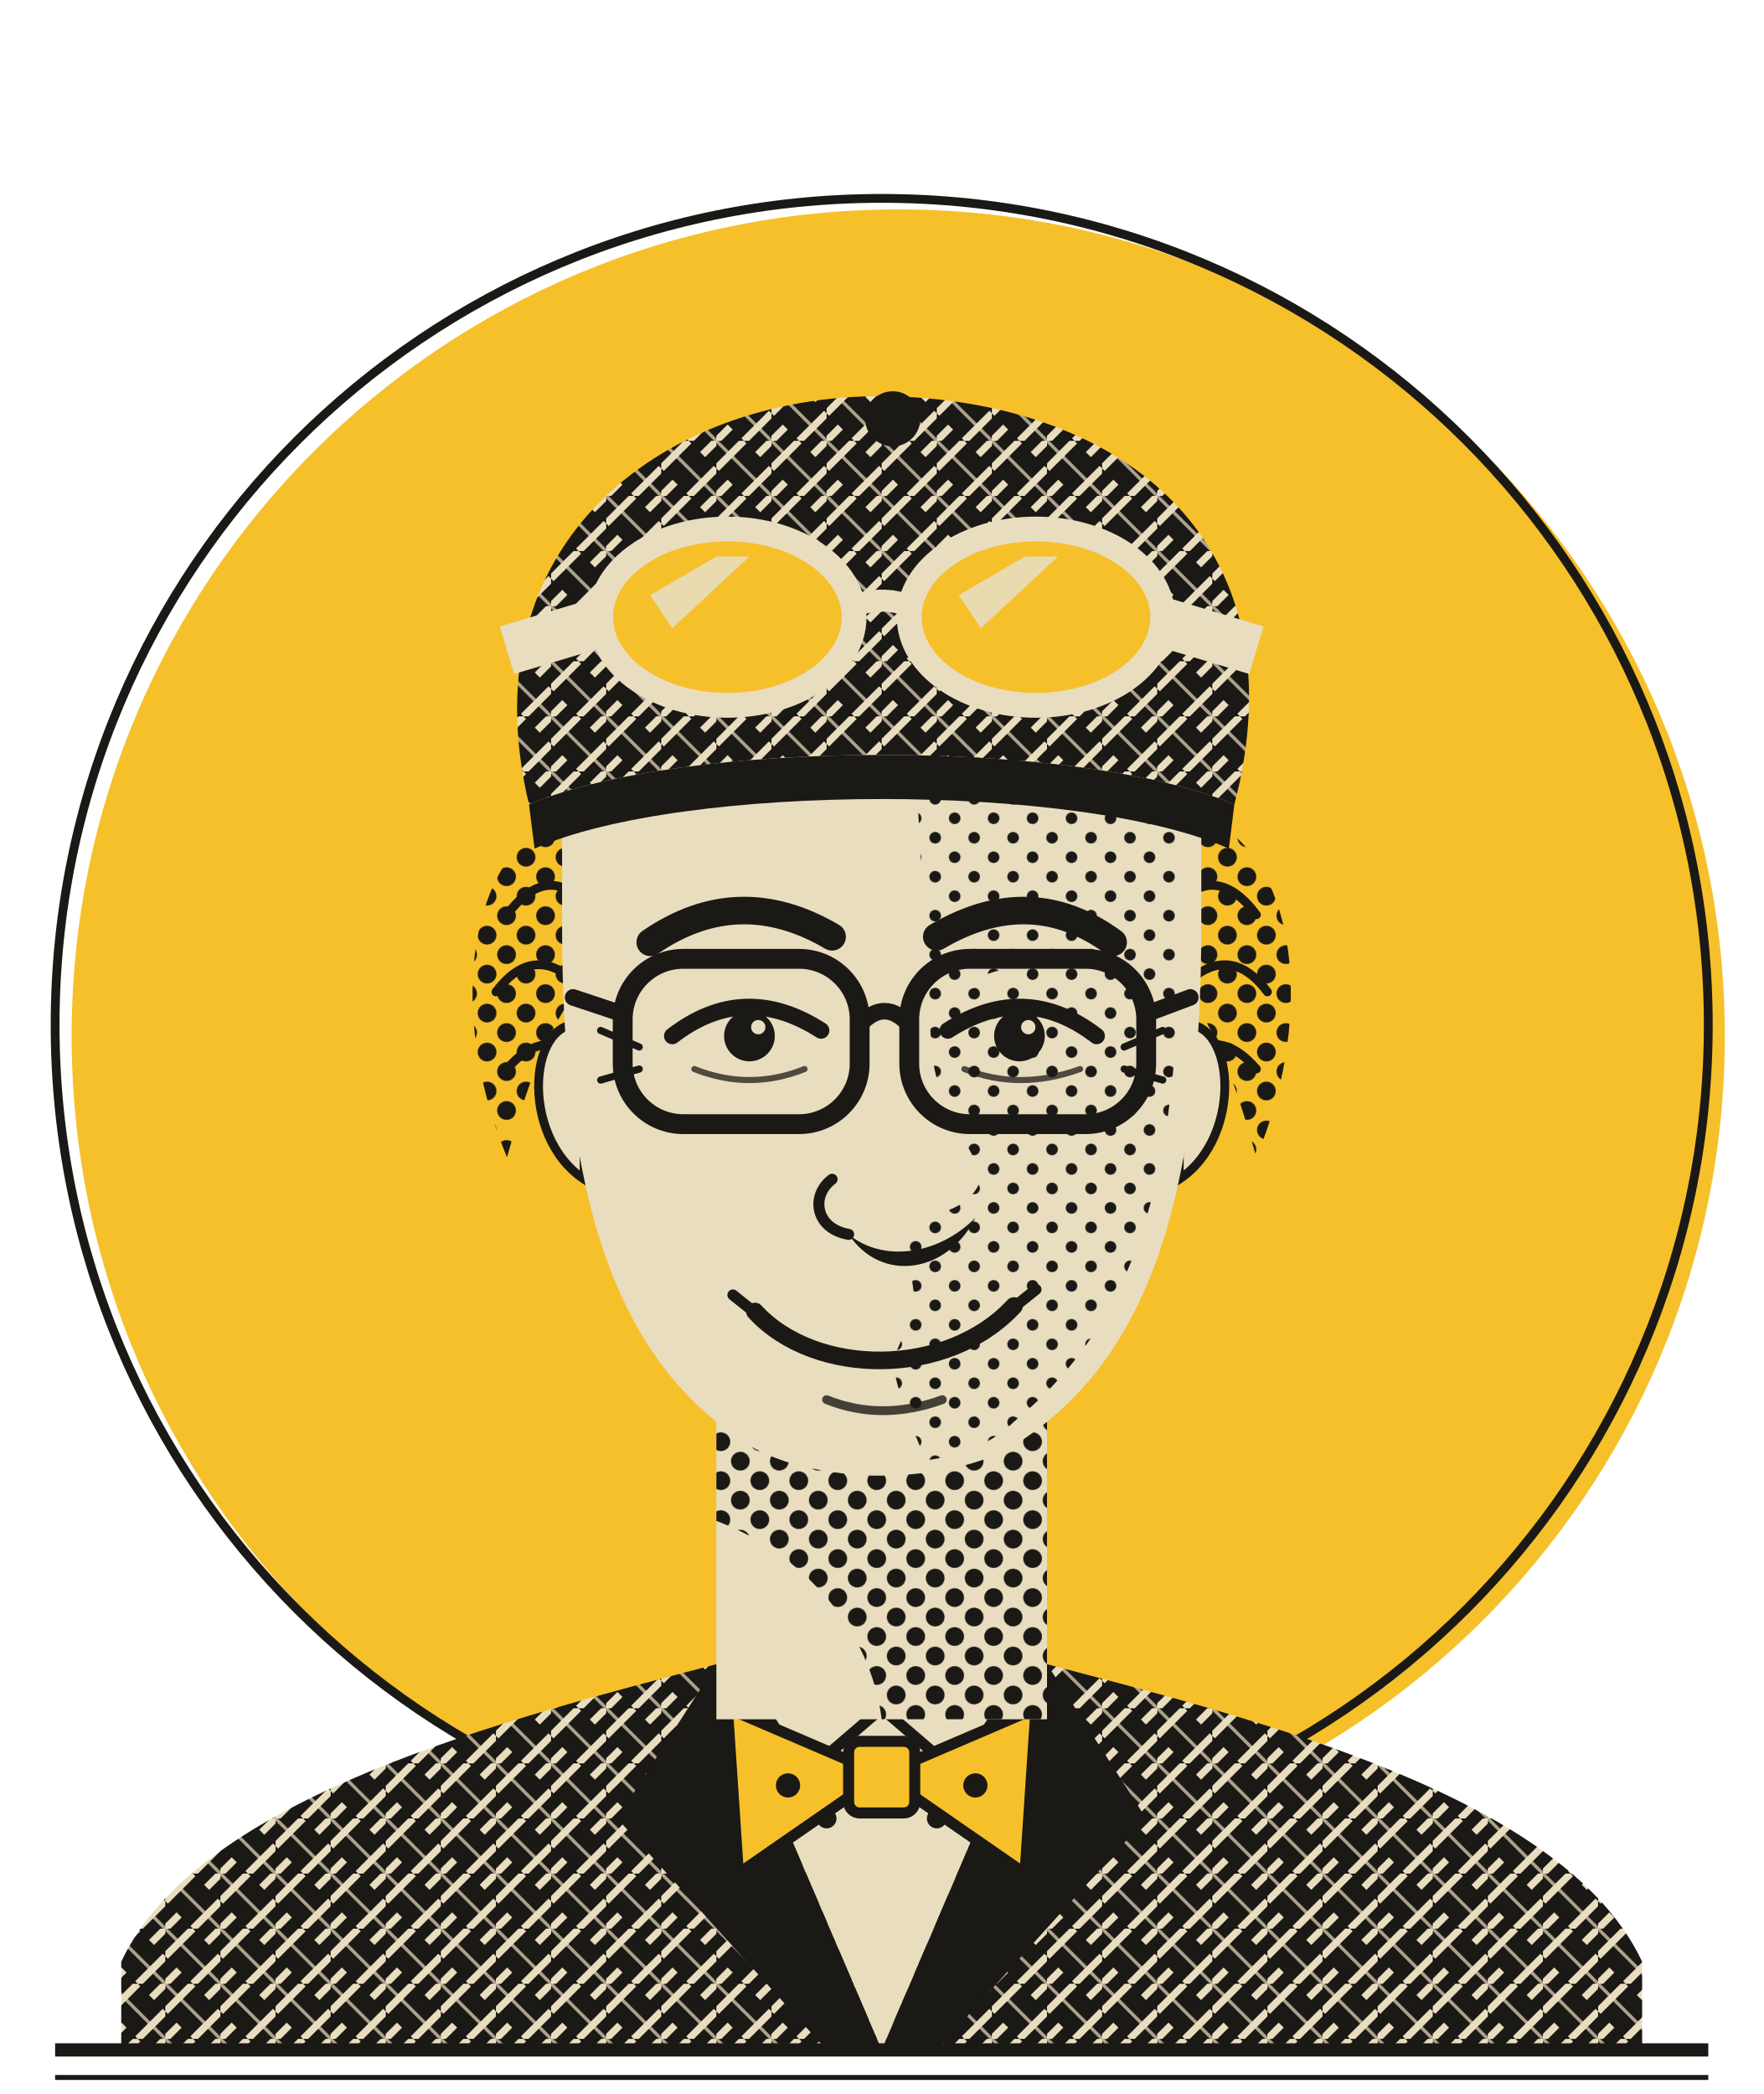
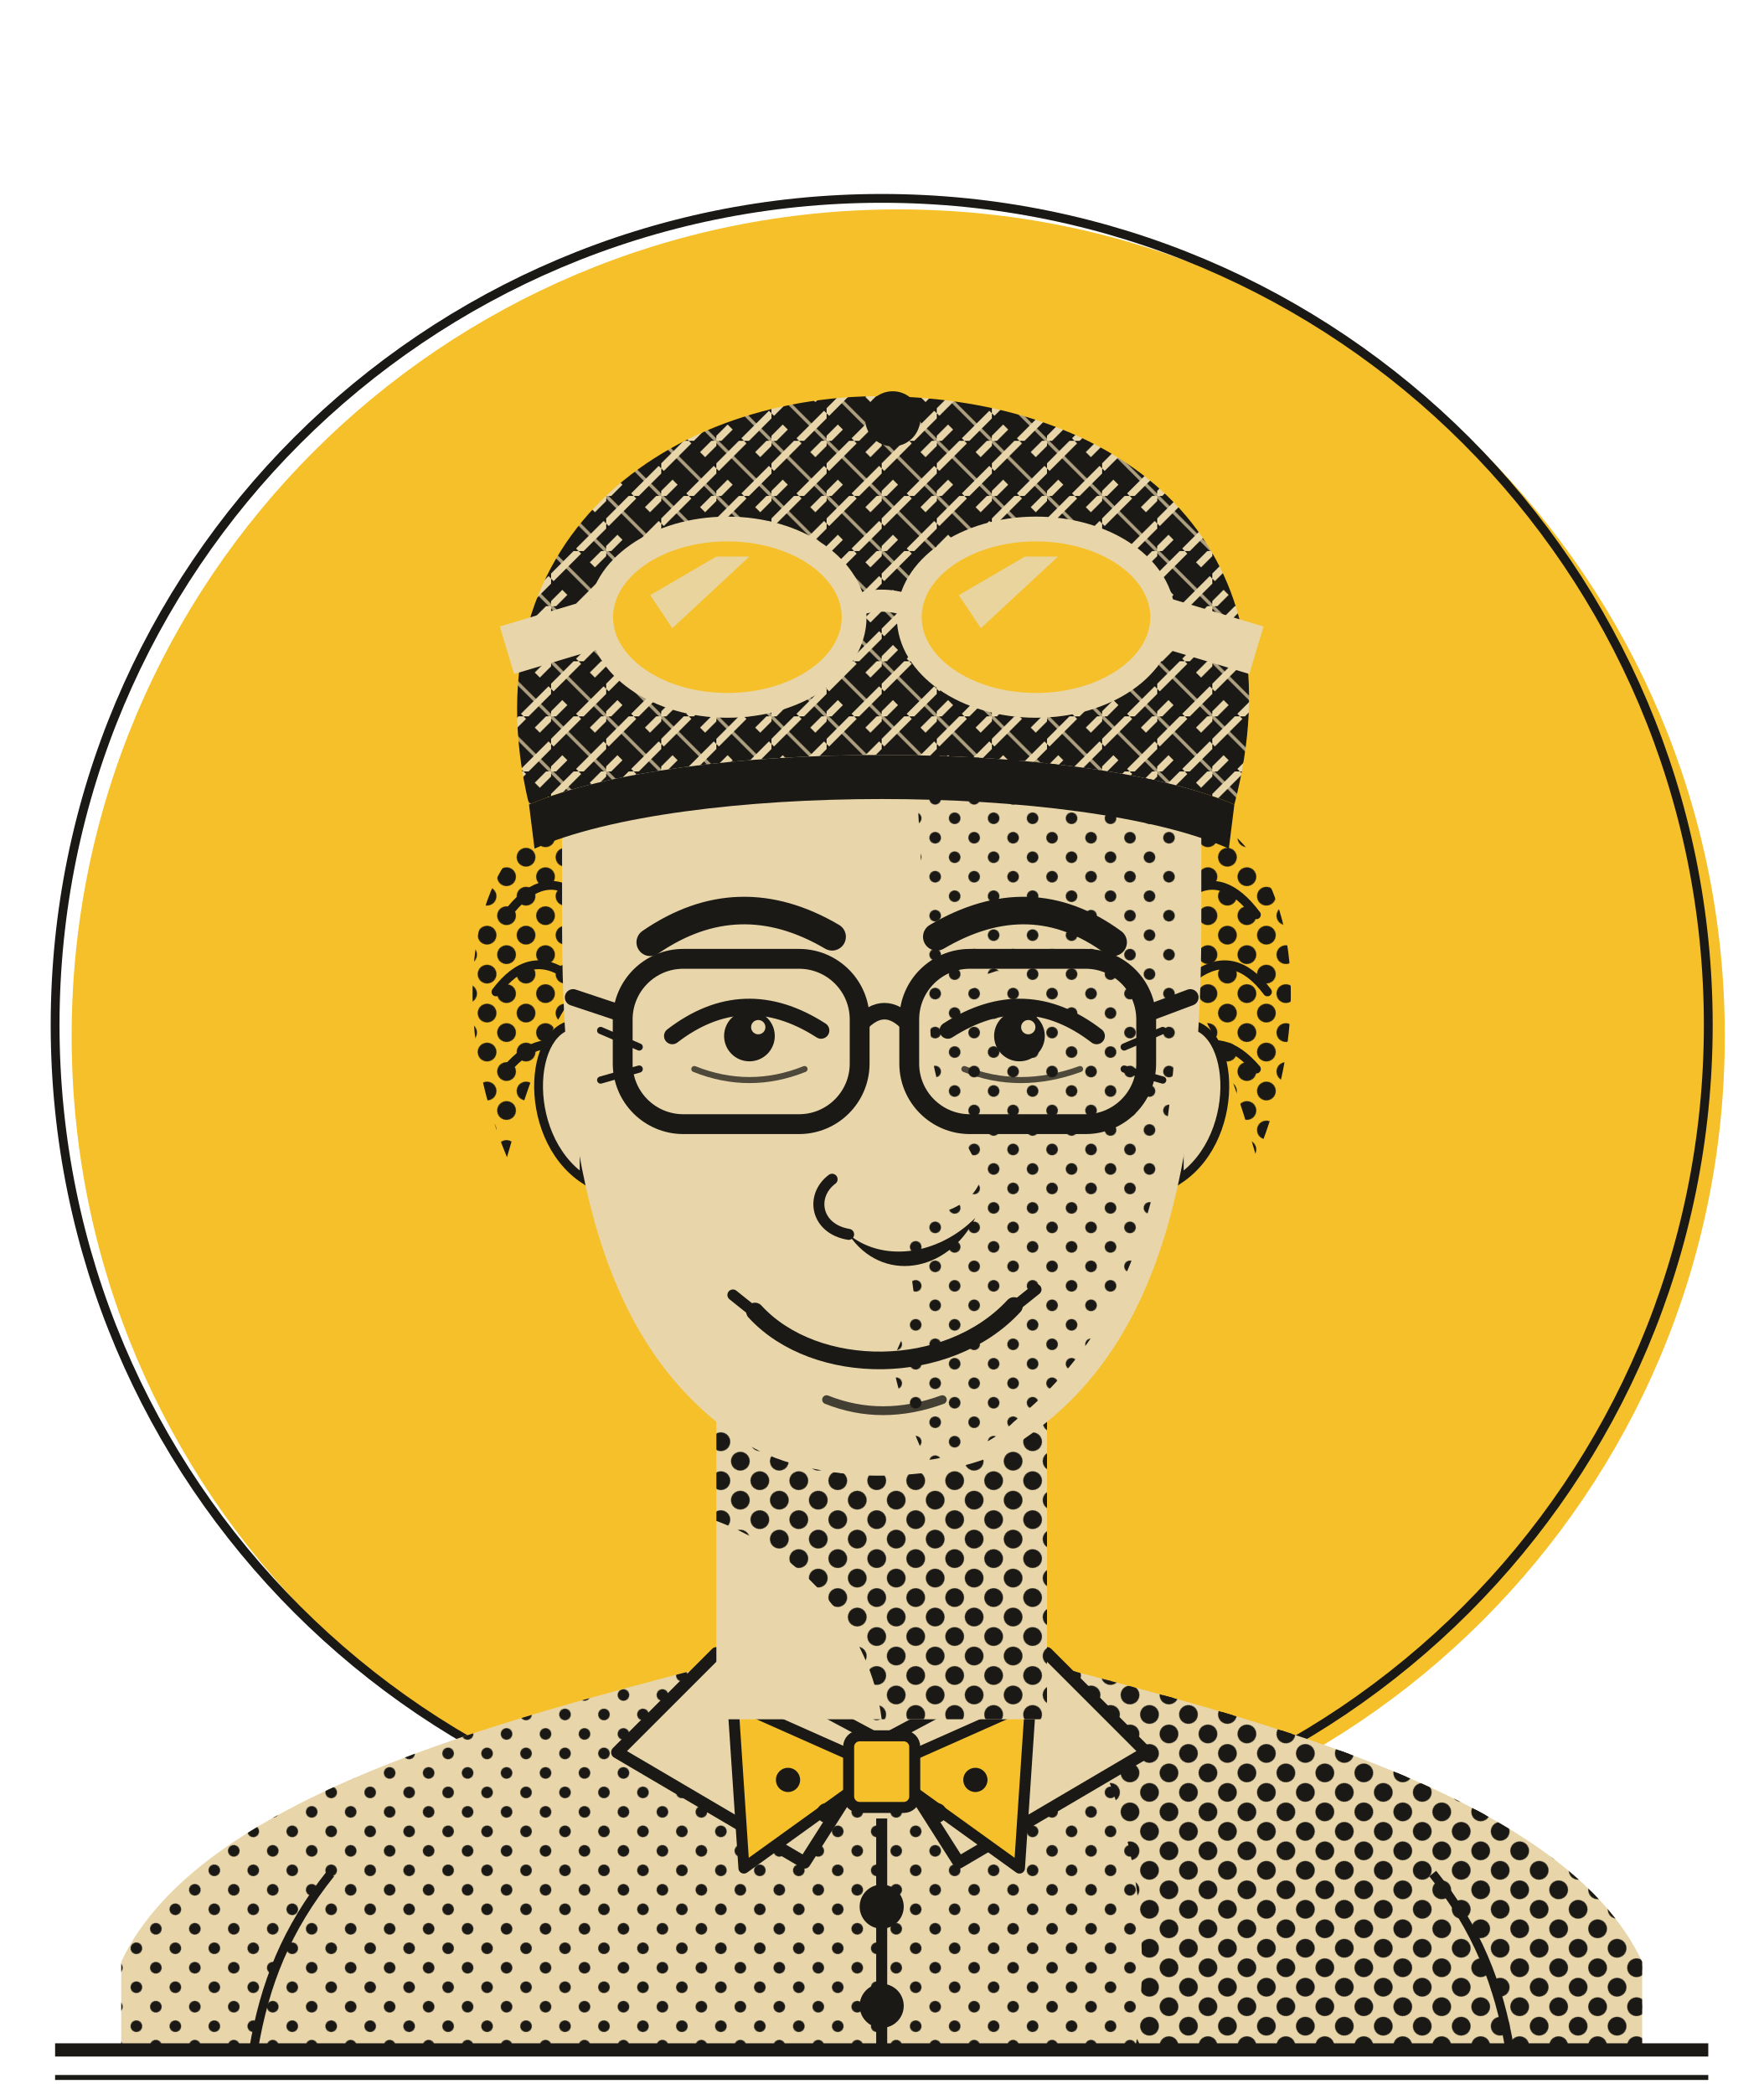
<svg xmlns="http://www.w3.org/2000/svg" viewBox="0 0 320 380" role="img" aria-labelledby="t">
  <defs>
    <pattern id="ht1" width="5" height="5" patternUnits="userSpaceOnUse" patternTransform="rotate(45)">
      <circle cx="2.5" cy="2.5" r="1.05" fill="#1B1915" />
    </pattern>
    <pattern id="ht2" width="5" height="5" patternUnits="userSpaceOnUse" patternTransform="rotate(45)">
      <circle cx="2.5" cy="2.5" r="1.7" fill="#1B1915" />
    </pattern>
    <pattern id="ht3" width="5" height="5" patternUnits="userSpaceOnUse" patternTransform="rotate(45)">
      <rect width="5" height="5" fill="#1B1915" />
-       <circle cx="2.5" cy="2.5" r="1.25" fill="#E9DDBF" />
+       <circle cx="2.5" cy="2.5" r="1.25" fill="#E8D6AA" />
    </pattern>
    <pattern id="sp1" width="5" height="5" patternUnits="userSpaceOnUse" patternTransform="rotate(15)">
      <circle cx="2.5" cy="2.5" r="1.5" fill="#F6C02A" />
    </pattern>
    <pattern id="hatch" width="6" height="6" patternUnits="userSpaceOnUse" patternTransform="rotate(-38)">
      <rect width="6" height="2.2" fill="#1B1915" />
    </pattern>
    <pattern id="tweed" width="10" height="10" patternUnits="userSpaceOnUse">
      <rect width="10" height="10" fill="#1B1915" />
-       <path d="M0 5 L5 0 M5 10 L10 5 M0 10 L2.5 7.5 M7.5 2.5 L10 0" stroke="#E9DDBF" stroke-width="1.3" fill="none" />
-       <path d="M0 0 L5 5 M5 5 L10 10" stroke="#E9DDBF" stroke-width=".6" fill="none" opacity=".7" />
+       <path d="M0 5 L5 0 M5 10 L10 5 M0 10 L2.5 7.5 M7.5 2.5 L10 0" stroke="#E8D6AA" stroke-width="1.3" fill="none" />
+       <path d="M0 0 L5 5 M5 5 L10 10" stroke="#E8D6AA" stroke-width=".6" fill="none" opacity=".7" />
    </pattern>
    <clipPath id="plate">
      <rect x="0" y="0" width="320" height="372" />
    </clipPath>
  </defs>
  <g clip-path="url(#plate)">
    <circle cx="163" cy="188" r="150" fill="#F6C02A" />
    <circle cx="160" cy="186" r="150" fill="none" stroke="#1B1915" stroke-width="1.6" />
-     <path d="M22,372 L22,356 C36,326 92,312 130,302 L190,302 C228,312 284,326 298,356 L298,372 Z" fill="url(#tweed)" />
-     <path d="M130,302 L160,372 L190,302 Z" fill="#E9DDBF" />
-     <path d="M130,302 L112,330 L150,372 L160,372 Z" fill="#1B1915" />
-     <path d="M190,302 L208,330 L170,372 L160,372 Z" fill="#1B1915" />
-     <path d="M132,300 L146,322 L160,310 L174,322 L188,300 L160,310 Z" fill="#E9DDBF" stroke="#1B1915" stroke-width="2" stroke-linejoin="round" />
-     <path d="M160,322 L132,310 L134,340 Z M160,322 L188,310 L186,340 Z" fill="#F6C02A" stroke="#1B1915" stroke-width="2" stroke-linejoin="round" />
-     <circle cx="143" cy="324" r="2.2" fill="#1B1915" />
-     <circle cx="177" cy="324" r="2.2" fill="#1B1915" />
-     <circle cx="150" cy="330" r="1.8" fill="#1B1915" />
-     <circle cx="170" cy="330" r="1.8" fill="#1B1915" />
-     <rect x="154" y="316" width="12" height="13" rx="2" fill="#F6C02A" stroke="#1B1915" stroke-width="2" />
-     <path d="M130,246 L130,312 L190,312 L190,246 Z" fill="#E9DDBF" />
+     <path d="M22,372 L22,356 C36,326 92,312 130,302 L190,302 C228,312 284,326 298,356 L298,372 Z" fill="#E8D6AA" />
+     <path d="M22,372 L22,356 C36,326 92,312 130,302 L190,302 C228,312 284,326 298,356 L298,372 Z" fill="url(#ht1)" />
+     <path d="M190,302 C228,312 284,326 298,356 L298,372 L206,372 C210,346 204,322 190,302 Z" fill="url(#ht2)" />
+     <path d="M130,300 L112,318 L146,338 L160,316 L174,338 L208,318 L190,300 L160,316 Z" fill="#E8D6AA" stroke="#1B1915" stroke-width="2.2" stroke-linejoin="round" />
+     <path d="M160,330 L160,372" stroke="#1B1915" stroke-width="2" />
+     <circle cx="160" cy="346" r="4" fill="#1B1915" />
+     <circle cx="160" cy="364" r="4" fill="#1B1915" />
+     <path d="M60,340 C52,350 48,360 46,372 M260,340 C268,350 272,360 274,372" stroke="#1B1915" stroke-width="1.6" fill="none" />
+     <path d="M160,321 L133,309 L135,339 Z M160,321 L187,309 L185,339 Z" fill="#F6C02A" stroke="#1B1915" stroke-width="2" stroke-linejoin="round" />
+     <circle cx="143" cy="323" r="2.2" fill="#1B1915" />
+     <circle cx="177" cy="323" r="2.2" fill="#1B1915" />
+     <circle cx="150" cy="329" r="1.8" fill="#1B1915" />
+     <circle cx="170" cy="329" r="1.8" fill="#1B1915" />
+     <rect x="154" y="315" width="12" height="13" rx="2" fill="#F6C02A" stroke="#1B1915" stroke-width="2" />
+     <path d="M130,246 L130,312 L190,312 L190,246 Z" fill="#E8D6AA" />
    <path d="M130,256 C146,272 174,272 190,254 L190,312 L160,312 C158,296 146,282 130,276 Z" fill="url(#ht2)" />
    <path d="M98,150 C84,160 82,186 92,210 C96,196 100,184 108,176 L108,152 Z" fill="url(#ht2)" />
    <path d="M222,150 C236,160 238,186 228,210 C224,196 220,184 212,176 L212,152 Z" fill="url(#ht2)" />
    <path d="M92,166 q6,-8 12,-4 M90,180 q6,-8 13,-3 M92,194 q6,-7 12,-3 M228,166 q-6,-8 -12,-4 M230,180 q-6,-8 -13,-3 M228,194 q-6,-7 -12,-3" stroke="#1B1915" stroke-width="1.6" stroke-linecap="round" fill="none" />
-     <path d="M106,186 C96,184 94,206 106,214 Z" fill="#E9DDBF" stroke="#1B1915" stroke-width="1.6" />
-     <path d="M214,186 C224,184 226,206 214,214 Z" fill="#E9DDBF" stroke="#1B1915" stroke-width="1.6" />
-     <path d="M102,168 C102,218 112,246 134,261 C146,270 174,270 186,261 C208,246 218,218 218,168 L218,136 L102,136 Z" fill="#E9DDBF" />
+     <path d="M106,186 C96,184 94,206 106,214 Z" fill="#E8D6AA" stroke="#1B1915" stroke-width="1.6" />
+     <path d="M214,186 C224,184 226,206 214,214 Z" fill="#E8D6AA" stroke="#1B1915" stroke-width="1.6" />
+     <path d="M102,168 C102,218 112,246 134,261 C146,270 174,270 186,261 C208,246 218,218 218,168 L218,136 L102,136 Z" fill="#E8D6AA" />
    <path d="M166,136 L169,190 C170,202 177,208 178,214 C176,220 168,221 164,221 L166,236 C165,241 163,244 162,247 C163,254 166,260 168,265 C176,264 181,261 184,258 C206,240 214,214 214,168 L214,136 Z" fill="url(#ht1)" />
    <path d="M118,171 Q134,160 151,170" stroke="#1B1915" stroke-width="5" stroke-linecap="round" fill="none" />
    <path d="M170,170 Q187,160 202,171" stroke="#1B1915" stroke-width="5" stroke-linecap="round" fill="none" />
    <path d="M122,188 Q135,178 149,187" stroke="#1B1915" stroke-width="3" stroke-linecap="round" fill="none" />
    <path d="M172,187 Q186,178 199,188" stroke="#1B1915" stroke-width="3" stroke-linecap="round" fill="none" />
    <circle cx="136" cy="188" r="4.6" fill="#1B1915" />
    <circle cx="185" cy="188" r="4.6" fill="#1B1915" />
-     <circle cx="137.6" cy="186.4" r="1.3" fill="#E9DDBF" />
-     <circle cx="186.6" cy="186.4" r="1.3" fill="#E9DDBF" />
+     <circle cx="137.6" cy="186.4" r="1.3" fill="#E8D6AA" />
+     <circle cx="186.6" cy="186.4" r="1.3" fill="#E8D6AA" />
    <path d="M126,194 Q136,198 146,194" stroke="#1B1915" stroke-width="1.1" stroke-linecap="round" fill="none" opacity=".75" />
    <path d="M175,194 Q185,198 196,194" stroke="#1B1915" stroke-width="1.1" stroke-linecap="round" fill="none" opacity=".75" />
    <path d="M116,190 l-7,-3 M116,194 l-7,2 M204,190 l7,-3 M204,194 l7,2" stroke="#1B1915" stroke-width="1.3" stroke-linecap="round" fill="none" />
    <path d="M151,214 C147,217 148,223 154,224" stroke="#1B1915" stroke-width="2" stroke-linecap="round" fill="none" />
    <path d="M154,224 C160,229 170,228 177,221 C172,231 160,233 154,224 Z" fill="#1B1915" />
    <path d="M137,238 C148,250 172,250 184,237" stroke="#1B1915" stroke-width="3.2" stroke-linecap="round" fill="none" />
    <path d="M133,235 l5,4 M188,234 l-5,4" stroke="#1B1915" stroke-width="2" stroke-linecap="round" fill="none" />
    <path d="M150,254 Q160,258 171,254" stroke="#1B1915" stroke-width="1.6" stroke-linecap="round" fill="none" opacity=".8" />
    <rect x="113" y="174" width="43" height="30" rx="11" fill="none" stroke="#1B1915" stroke-width="3.6" />
    <rect x="165" y="174" width="43" height="30" rx="11" fill="none" stroke="#1B1915" stroke-width="3.6" />
    <path d="M156,186 Q160.500,181 165,186" stroke="#1B1915" stroke-width="3" fill="none" />
    <path d="M113,184 L104,181 M208,184 L216,181" stroke="#1B1915" stroke-width="3" stroke-linecap="round" fill="none" />
-     <path d="M120,180 l9,-3 M172,180 l9,-3" stroke="#E9DDBF" stroke-width="1.6" stroke-linecap="round" />
+     <path d="M120,180 l9,-3 M172,180 l9,-3" stroke="#E8D6AA" stroke-width="1.6" stroke-linecap="round" />
    <path d="M96,146 C84,96 124,70 164,72 C206,74 236,100 224,146 C196,134 124,134 96,146 Z" fill="url(#tweed)" />
    <path d="M96,146 C124,134 196,134 224,146 L223,154 C196,142 124,142 97,154 Z" fill="#1B1915" />
    <circle cx="162" cy="76" r="5" fill="#1B1915" />
-     <path d="M92,118 L112,112 M208,112 L228,118" stroke="#E9DDBF" stroke-width="9" stroke-linecap="butt" fill="none" />
-     <path d="M151,112 Q160,106 169,112" stroke="#E9DDBF" stroke-width="4" fill="none" />
-     <ellipse cx="132" cy="112" rx="23" ry="16" fill="#F6C02A" stroke="#E9DDBF" stroke-width="4.5" />
-     <ellipse cx="188" cy="112" rx="23" ry="16" fill="#F6C02A" stroke="#E9DDBF" stroke-width="4.5" />
-     <path d="M118,108 L130,101 L136,101 L122,114 Z" fill="#E9DDBF" opacity=".9" />
-     <path d="M174,108 L186,101 L192,101 L178,114 Z" fill="#E9DDBF" opacity=".9" />
+     <path d="M92,118 L112,112 M208,112 L228,118" stroke="#E8D6AA" stroke-width="9" stroke-linecap="butt" fill="none" />
+     <path d="M151,112 Q160,106 169,112" stroke="#E8D6AA" stroke-width="4" fill="none" />
+     <ellipse cx="132" cy="112" rx="23" ry="16" fill="#F6C02A" stroke="#E8D6AA" stroke-width="4.5" />
+     <ellipse cx="188" cy="112" rx="23" ry="16" fill="#F6C02A" stroke="#E8D6AA" stroke-width="4.5" />
+     <path d="M118,108 L130,101 L136,101 L122,114 Z" fill="#E8D6AA" opacity=".9" />
+     <path d="M174,108 L186,101 L192,101 L178,114 Z" fill="#E8D6AA" opacity=".9" />
  </g>
  <path d="M10,372 L310,372" stroke="#1B1915" stroke-width="2.4" />
  <path d="M10,377 L310,377" stroke="#1B1915" stroke-width=".9" />
</svg>
